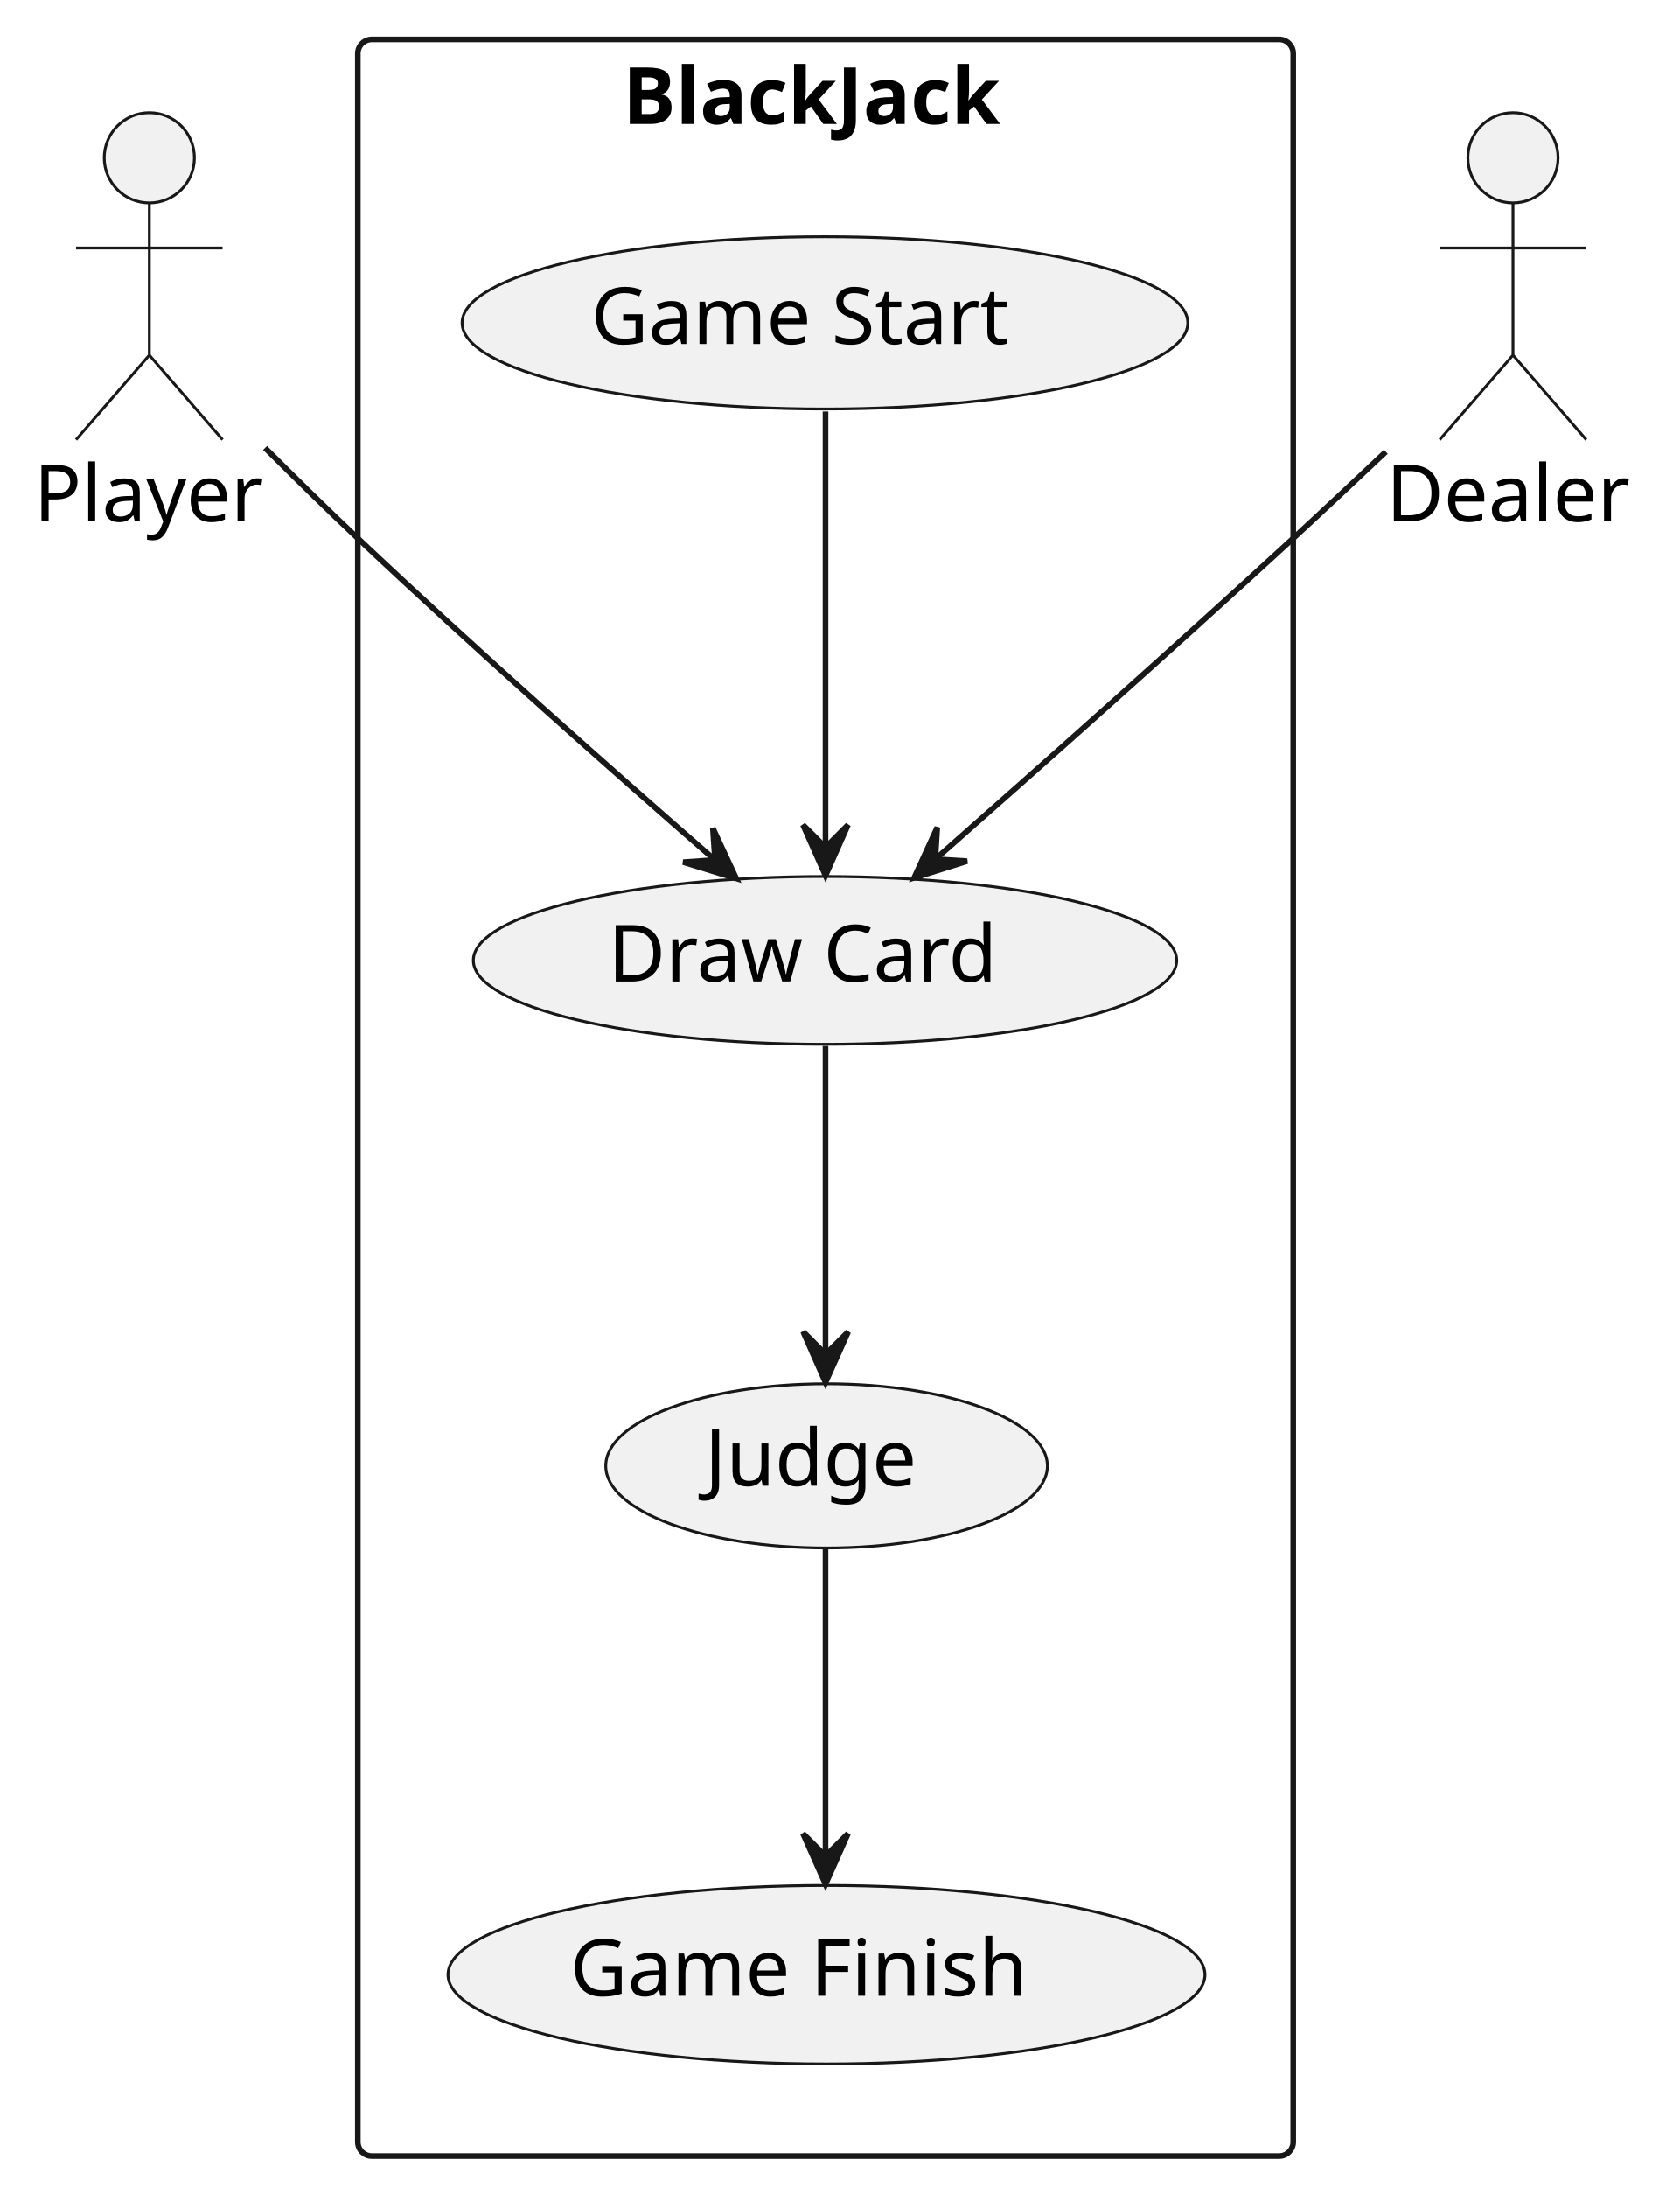
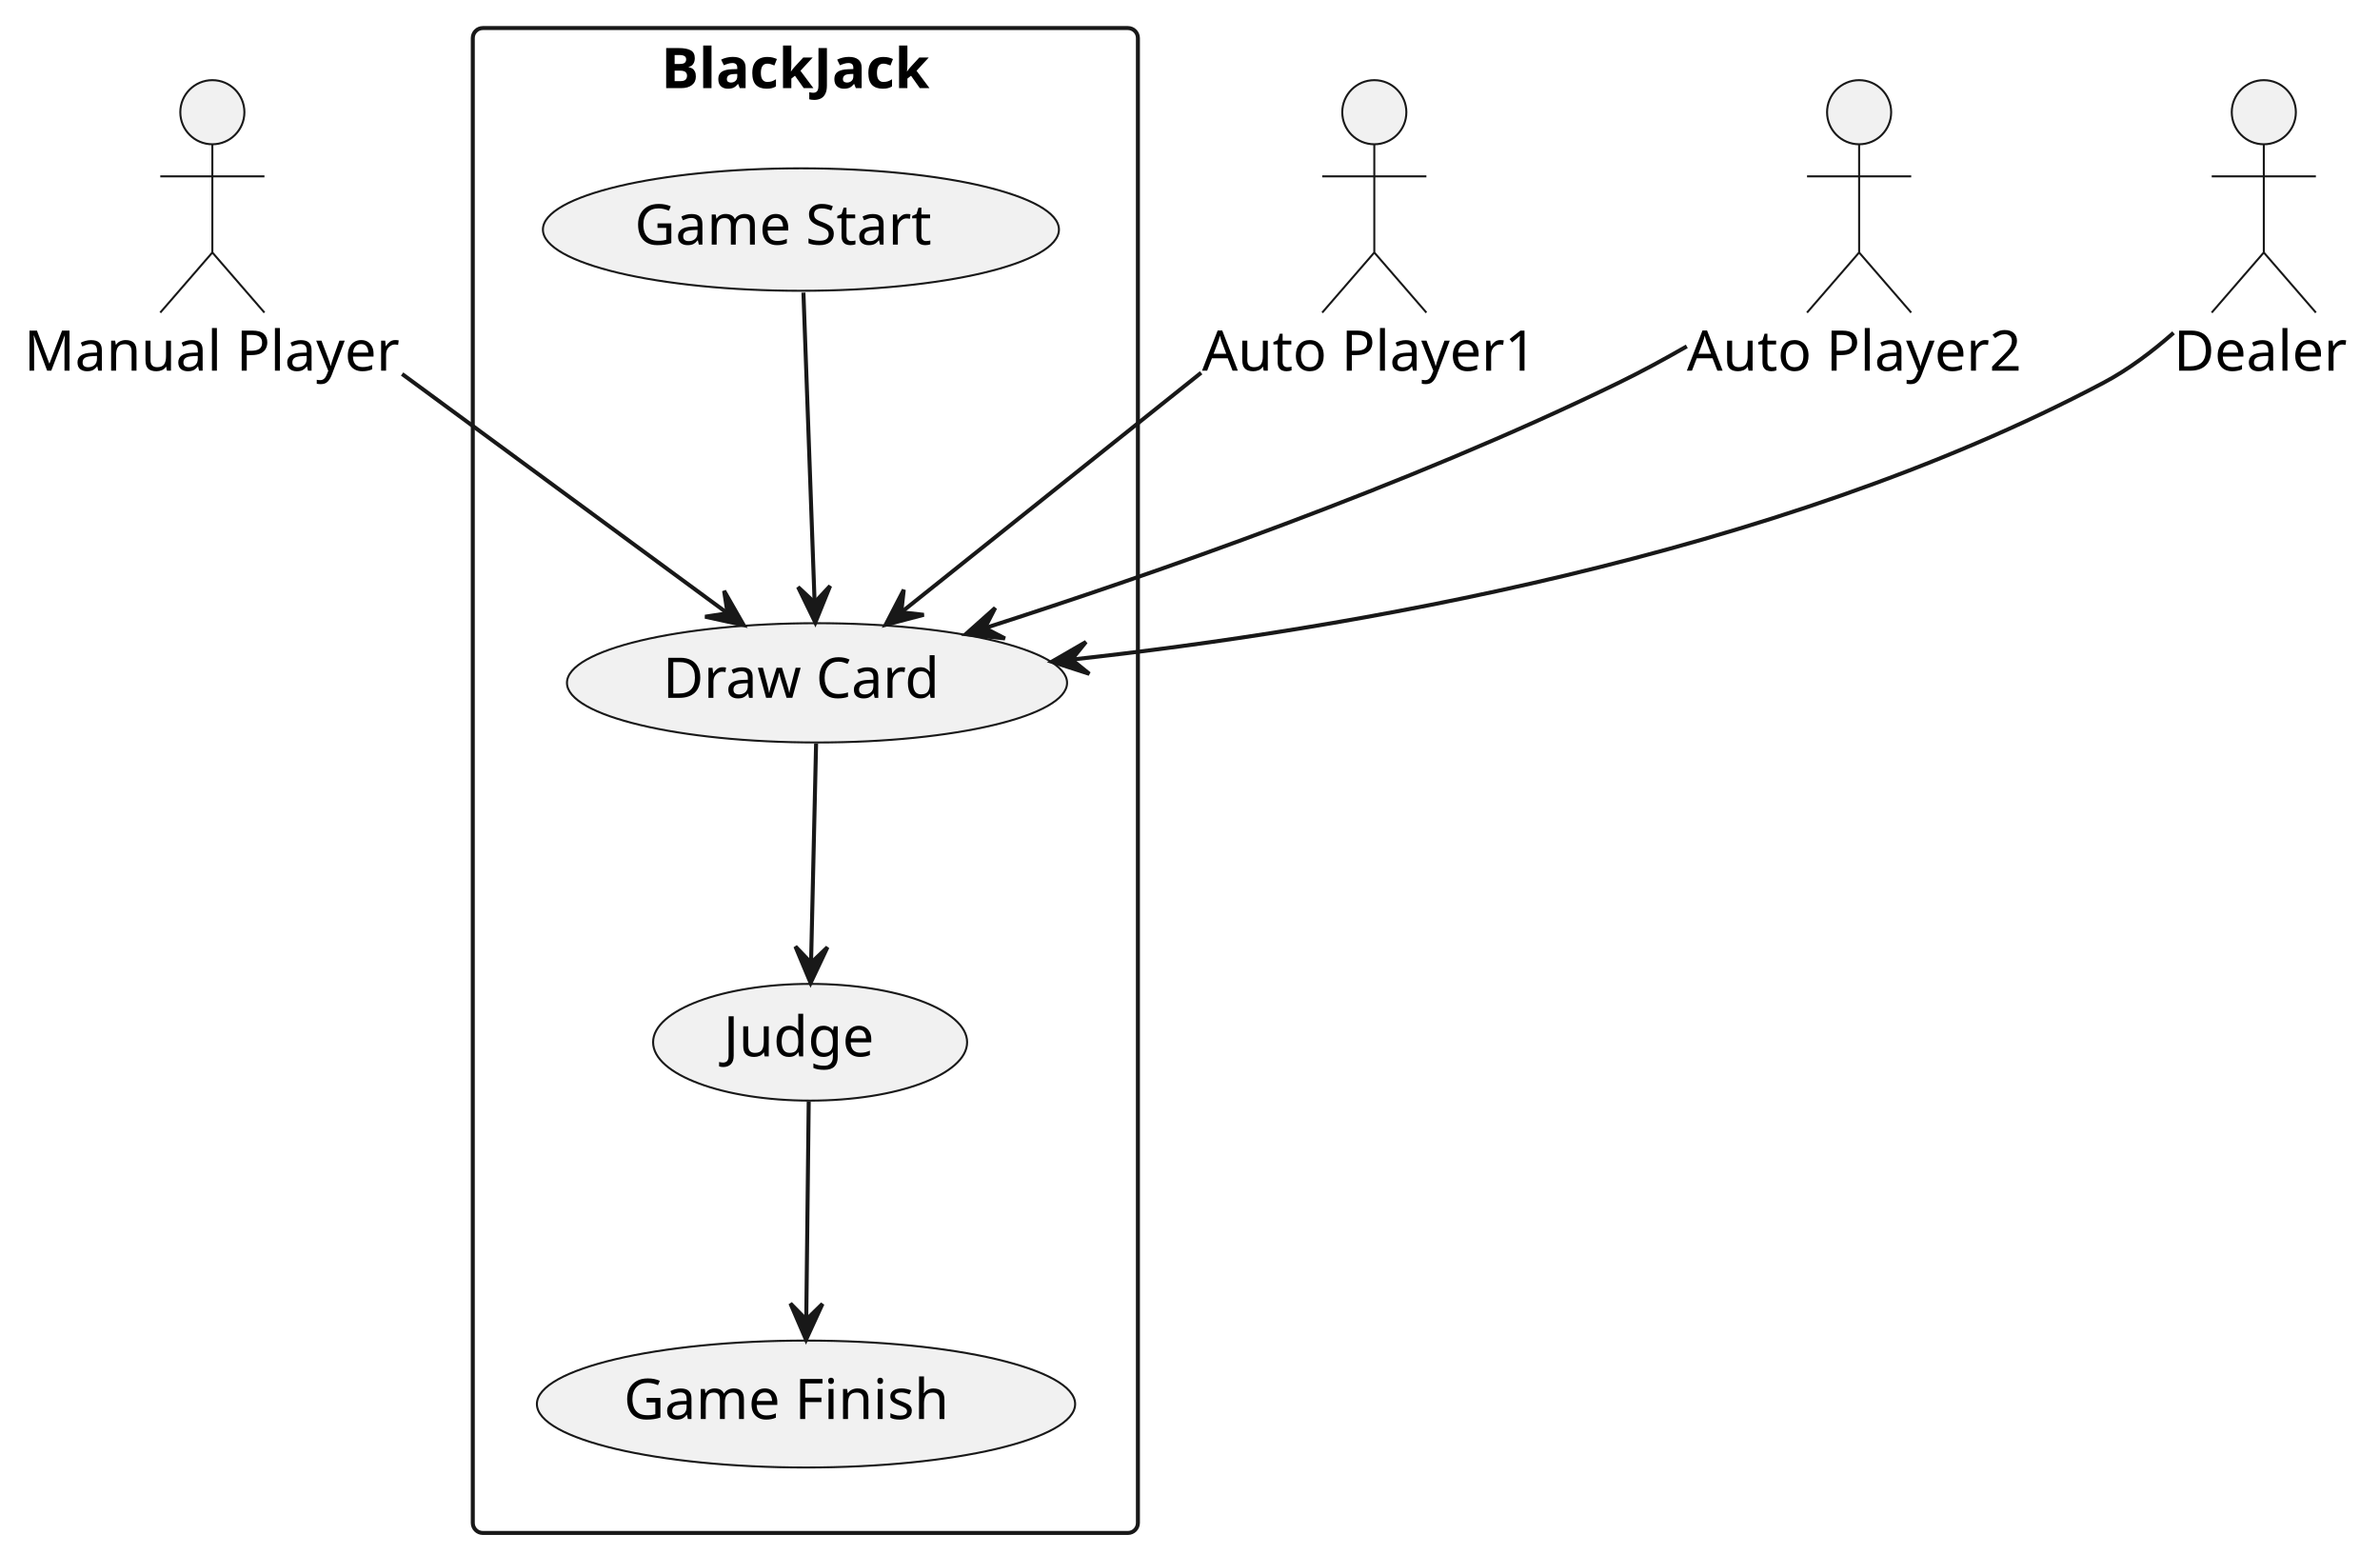
- <svg xmlns="http://www.w3.org/2000/svg" contentStyleType="text/css" height="388px" preserveAspectRatio="none" style="width:298px;height:388px;background:#FFFFFF;" version="1.1" viewBox="0 0 298 388" width="298px" zoomAndPan="magnify">
+ <svg xmlns="http://www.w3.org/2000/svg" contentStyleType="text/css" height="388px" preserveAspectRatio="none" style="width:594px;height:388px;background:#FFFFFF;" version="1.1" viewBox="0 0 594 388" width="594px" zoomAndPan="magnify">
  <defs />
  <g>
    <g id="cluster_BlackJack">
-       <rect fill="none" height="375.5" rx="2.5" ry="2.5" style="stroke:#181818;stroke-width:1.0;" width="166" x="63.5" y="7" />
-       <text fill="#000000" font-family="sans-serif" font-size="14" font-weight="bold" lengthAdjust="spacing" textLength="72" x="110.5" y="21.995">BlackJack</text>
+       <rect fill="none" height="375.5" rx="2.5" ry="2.5" style="stroke:#181818;stroke-width:1.0;" width="166" x="118" y="7" />
+       <text fill="#000000" font-family="sans-serif" font-size="14" font-weight="bold" lengthAdjust="spacing" textLength="72" x="165" y="21.995">BlackJack</text>
    </g>
    <g id="elem_UC1">
-       <ellipse cx="146.396" cy="57.279" fill="#F1F1F1" rx="64.396" ry="15.279" style="stroke:#181818;stroke-width:0.5;" />
-       <text fill="#000000" font-family="sans-serif" font-size="14" lengthAdjust="spacing" textLength="77" x="104.896" y="61.027">Game Start</text>
+       <ellipse cx="199.896" cy="57.279" fill="#F1F1F1" rx="64.396" ry="15.279" style="stroke:#181818;stroke-width:0.5;" />
+       <text fill="#000000" font-family="sans-serif" font-size="14" lengthAdjust="spacing" textLength="77" x="158.396" y="61.027">Game Start</text>
    </g>
    <g id="elem_UC2">
-       <ellipse cx="146.41" cy="170.382" fill="#F1F1F1" rx="62.41" ry="14.882" style="stroke:#181818;stroke-width:0.5;" />
-       <text fill="#000000" font-family="sans-serif" font-size="14" lengthAdjust="spacing" textLength="71" x="107.91" y="174.13">Draw Card</text>
+       <ellipse cx="203.91" cy="170.382" fill="#F1F1F1" rx="62.41" ry="14.882" style="stroke:#181818;stroke-width:0.5;" />
+       <text fill="#000000" font-family="sans-serif" font-size="14" lengthAdjust="spacing" textLength="71" x="165.41" y="174.13">Draw Card</text>
    </g>
    <g id="elem_UC3">
-       <ellipse cx="146.687" cy="260.063" fill="#F1F1F1" rx="39.187" ry="14.563" style="stroke:#181818;stroke-width:0.5;" />
-       <text fill="#000000" font-family="sans-serif" font-size="14" lengthAdjust="spacing" textLength="39" x="125.067" y="263.588">Judge</text>
+       <ellipse cx="202.187" cy="260.063" fill="#F1F1F1" rx="39.187" ry="14.563" style="stroke:#181818;stroke-width:0.5;" />
+       <text fill="#000000" font-family="sans-serif" font-size="14" lengthAdjust="spacing" textLength="39" x="180.567" y="263.588">Judge</text>
    </g>
    <g id="elem_UC4">
-       <ellipse cx="146.668" cy="350.334" fill="#F1F1F1" rx="67.168" ry="15.834" style="stroke:#181818;stroke-width:0.5;" />
-       <text fill="#000000" font-family="sans-serif" font-size="14" lengthAdjust="spacing" textLength="85" x="101.168" y="354.081">Game Finish</text>
+       <ellipse cx="201.168" cy="350.334" fill="#F1F1F1" rx="67.168" ry="15.834" style="stroke:#181818;stroke-width:0.5;" />
+       <text fill="#000000" font-family="sans-serif" font-size="14" lengthAdjust="spacing" textLength="85" x="155.668" y="354.081">Game Finish</text>
    </g>
    <g id="elem_Me">
-       <ellipse cx="26.5" cy="28" fill="#F1F1F1" rx="8" ry="8" style="stroke:#181818;stroke-width:0.5;" />
-       <path d="M26.5,36 L26.5,63 M13.5,44 L39.5,44 M26.5,63 L13.5,78 M26.5,63 L39.5,78 " fill="none" style="stroke:#181818;stroke-width:0.5;" />
-       <text fill="#000000" font-family="sans-serif" font-size="14" lengthAdjust="spacing" textLength="41" x="6" y="92.495">Player</text>
+       <ellipse cx="53" cy="28" fill="#F1F1F1" rx="8" ry="8" style="stroke:#181818;stroke-width:0.5;" />
+       <path d="M53,36 L53,63 M40,44 L66,44 M53,63 L40,78 M53,63 L66,78 " fill="none" style="stroke:#181818;stroke-width:0.5;" />
+       <text fill="#000000" font-family="sans-serif" font-size="14" lengthAdjust="spacing" textLength="94" x="6" y="92.495">Manual Player</text>
+     </g>
+     <g id="elem_Pl1">
+       <ellipse cx="343" cy="28" fill="#F1F1F1" rx="8" ry="8" style="stroke:#181818;stroke-width:0.5;" />
+       <path d="M343,36 L343,63 M330,44 L356,44 M343,63 L330,78 M343,63 L356,78 " fill="none" style="stroke:#181818;stroke-width:0.5;" />
+       <text fill="#000000" font-family="sans-serif" font-size="14" lengthAdjust="spacing" textLength="86" x="300" y="92.495">Auto Player1</text>
+     </g>
+     <g id="elem_Pl2">
+       <ellipse cx="464" cy="28" fill="#F1F1F1" rx="8" ry="8" style="stroke:#181818;stroke-width:0.5;" />
+       <path d="M464,36 L464,63 M451,44 L477,44 M464,63 L451,78 M464,63 L477,78 " fill="none" style="stroke:#181818;stroke-width:0.5;" />
+       <text fill="#000000" font-family="sans-serif" font-size="14" lengthAdjust="spacing" textLength="86" x="421" y="92.495">Auto Player2</text>
    </g>
    <g id="elem_Dl">
-       <ellipse cx="268.5" cy="28" fill="#F1F1F1" rx="8" ry="8" style="stroke:#181818;stroke-width:0.5;" />
-       <path d="M268.5,36 L268.5,63 M255.5,44 L281.5,44 M268.5,63 L255.5,78 M268.5,63 L281.5,78 " fill="none" style="stroke:#181818;stroke-width:0.5;" />
-       <text fill="#000000" font-family="sans-serif" font-size="14" lengthAdjust="spacing" textLength="45" x="246" y="92.495">Dealer</text>
+       <ellipse cx="565" cy="28" fill="#F1F1F1" rx="8" ry="8" style="stroke:#181818;stroke-width:0.5;" />
+       <path d="M565,36 L565,63 M552,44 L578,44 M565,63 L552,78 M565,63 L578,78 " fill="none" style="stroke:#181818;stroke-width:0.5;" />
+       <text fill="#000000" font-family="sans-serif" font-size="14" lengthAdjust="spacing" textLength="45" x="542.5" y="92.495">Dealer</text>
    </g>
    <g id="link_Dl_UC2">
-       <path d="M245.93,80.14 C240.57,85.21 234.86,90.57 229.5,95.5 C208.15,115.14 183.27,137.22 166.35,152.11 " fill="none" id="Dl-to-UC2" style="stroke:#181818;stroke-width:1.0;" />
-       <polygon fill="#181818" points="162.23,155.73,171.626,152.778,165.98,152.423,166.335,146.778,162.23,155.73" style="stroke:#181818;stroke-width:1.0;" />
+       <path d="M542.48,83.05 C537.14,87.75 531.19,92.23 525,95.5 C442.59,139.09 334.99,157.17 267.68,164.55 " fill="none" id="Dl-to-UC2" style="stroke:#181818;stroke-width:1.0;" />
+       <polygon fill="#181818" points="262.5,165.11,271.873,168.136,267.472,164.581,271.027,160.181,262.5,165.11" style="stroke:#181818;stroke-width:1.0;" />
    </g>
    <g id="link_UC1_UC2">
-       <path d="M146.5,73.01 C146.5,92.81 146.5,128.35 146.5,150.33 " fill="none" id="UC1-to-UC2" style="stroke:#181818;stroke-width:1.0;" />
-       <polygon fill="#181818" points="146.5,155.34,150.5,146.34,146.5,150.34,142.5,146.34,146.5,155.34" style="stroke:#181818;stroke-width:1.0;" />
+       <path d="M200.52,73.01 C201.24,92.81 202.52,128.35 203.31,150.33 " fill="none" id="UC1-to-UC2" style="stroke:#181818;stroke-width:1.0;" />
+       <polygon fill="#181818" points="203.49,155.34,207.179,146.208,203.319,150.343,199.184,146.482,203.49,155.34" style="stroke:#181818;stroke-width:1.0;" />
    </g>
    <g id="link_UC2_UC3">
-       <path d="M146.5,185.56 C146.5,200.32 146.5,223.61 146.5,239.99 " fill="none" id="UC2-to-UC3" style="stroke:#181818;stroke-width:1.0;" />
-       <polygon fill="#181818" points="146.5,245.26,150.526,236.272,146.514,240.26,142.526,236.249,146.5,245.26" style="stroke:#181818;stroke-width:1.0;" />
+       <path d="M203.68,185.56 C203.34,200.32 202.81,223.61 202.43,239.99 " fill="none" id="UC2-to-UC3" style="stroke:#181818;stroke-width:1.0;" />
+       <polygon fill="#181818" points="202.31,245.26,206.515,236.354,202.424,240.261,198.517,236.171,202.31,245.26" style="stroke:#181818;stroke-width:1.0;" />
    </g>
    <g id="link_UC3_UC4">
-       <path d="M146.5,274.83 C146.5,289.33 146.5,312.28 146.5,328.91 " fill="none" id="UC3-to-UC4" style="stroke:#181818;stroke-width:1.0;" />
-       <polygon fill="#181818" points="146.5,334.29,150.5,325.29,146.5,329.29,142.5,325.29,146.5,334.29" style="stroke:#181818;stroke-width:1.0;" />
+       <path d="M201.84,274.83 C201.68,289.33 201.42,312.28 201.23,328.91 " fill="none" id="UC3-to-UC4" style="stroke:#181818;stroke-width:1.0;" />
+       <polygon fill="#181818" points="201.17,334.29,205.273,325.336,201.227,329.29,197.273,325.245,201.17,334.29" style="stroke:#181818;stroke-width:1.0;" />
    </g>
    <g id="link_Me_UC2">
-       <path d="M47.04,79.46 C52.34,84.75 58.08,90.39 63.5,95.5 C84.59,115.42 109.52,137.45 126.51,152.25 " fill="none" id="Me-to-UC2" style="stroke:#181818;stroke-width:1.0;" />
-       <polygon fill="#181818" points="130.66,155.85,126.502,146.922,126.89,152.566,121.246,152.954,130.66,155.85" style="stroke:#181818;stroke-width:1.0;" />
+       <path d="M100.36,93.32 C127.45,113.22 160.16,137.28 181.5,152.96 " fill="none" id="Me-to-UC2" style="stroke:#181818;stroke-width:1.0;" />
+       <polygon fill="#181818" points="185.61,155.98,180.722,147.43,181.579,153.021,175.988,153.879,185.61,155.98" style="stroke:#181818;stroke-width:1.0;" />
+     </g>
+     <g id="link_Pl1_UC2">
+       <path d="M299.78,93.01 C275.03,112.77 245.08,136.7 225.33,152.47 " fill="none" id="Pl1-to-UC2" style="stroke:#181818;stroke-width:1.0;" />
+       <polygon fill="#181818" points="221.03,155.9,230.558,153.405,224.936,152.778,225.563,147.156,221.03,155.9" style="stroke:#181818;stroke-width:1.0;" />
+     </g>
+     <g id="link_Pl2_UC2">
+       <path d="M420.99,86.42 C415.37,89.65 409.61,92.77 404,95.5 C351.23,121.22 287.11,143.46 245.94,156.68 " fill="none" id="Pl2-to-UC2" style="stroke:#181818;stroke-width:1.0;" />
+       <polygon fill="#181818" points="241.03,158.24,250.821,159.304,245.792,156.715,248.381,151.685,241.03,158.24" style="stroke:#181818;stroke-width:1.0;" />
    </g>
  </g>
</svg>
